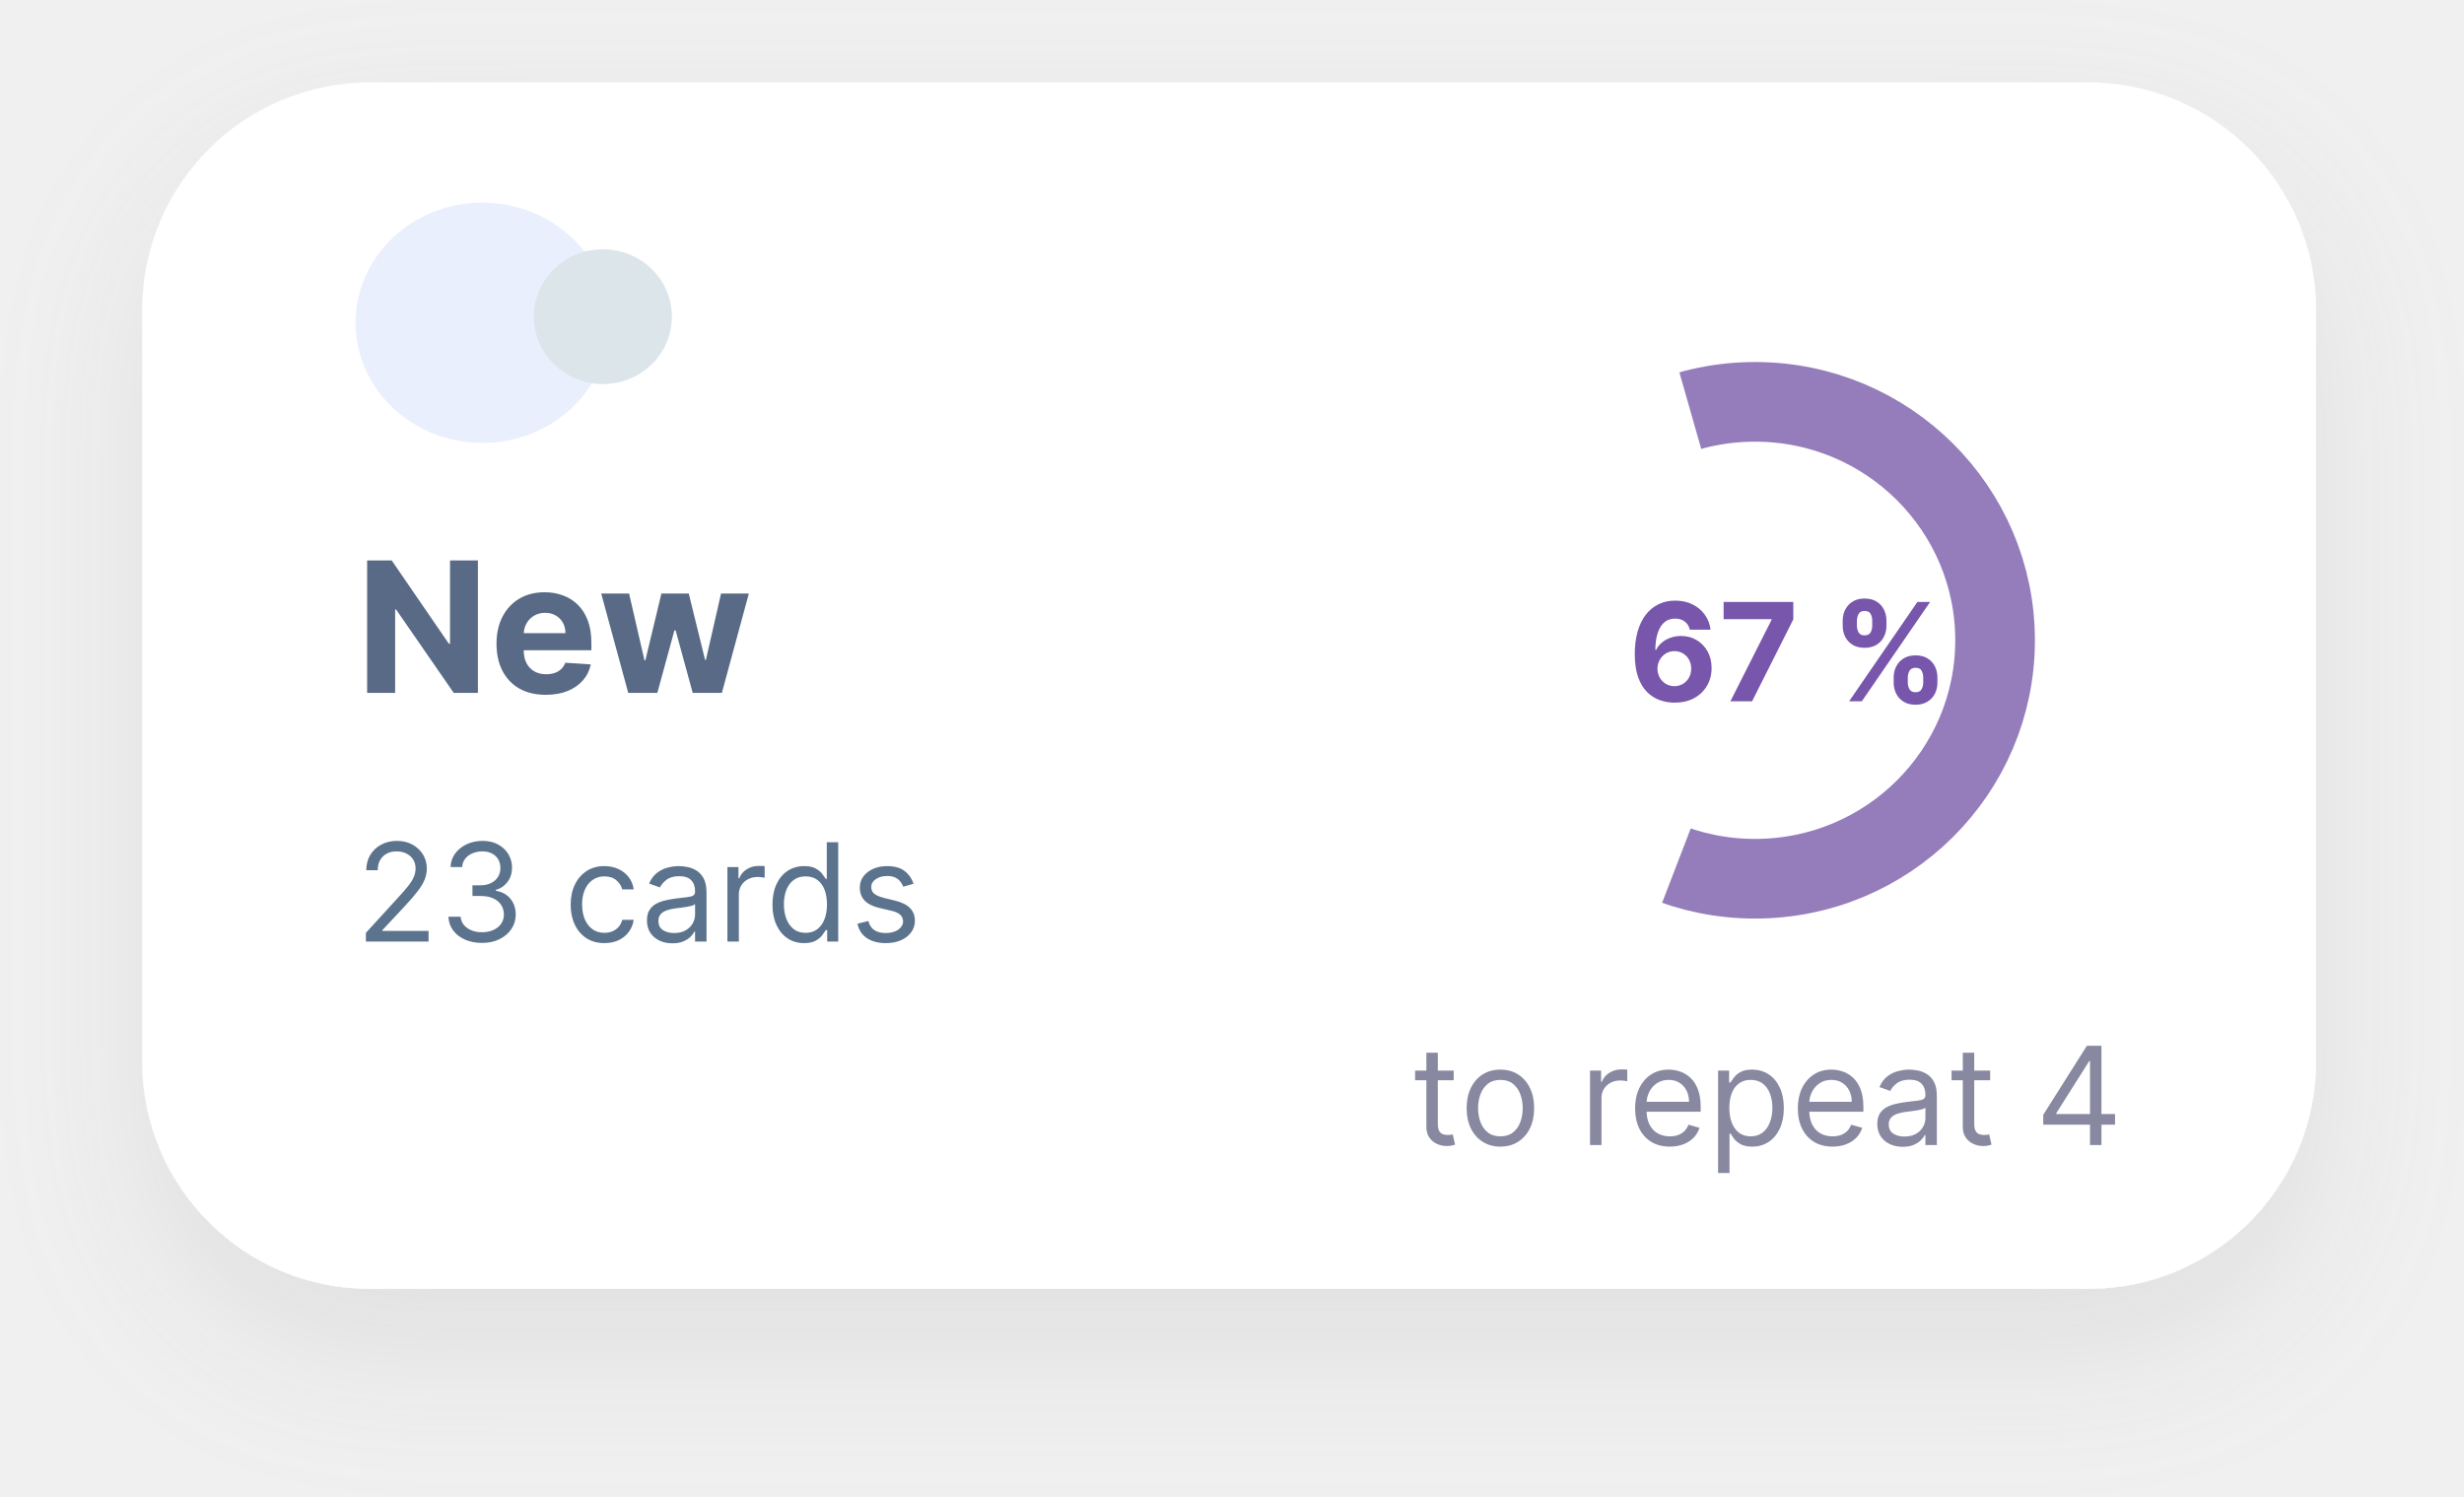
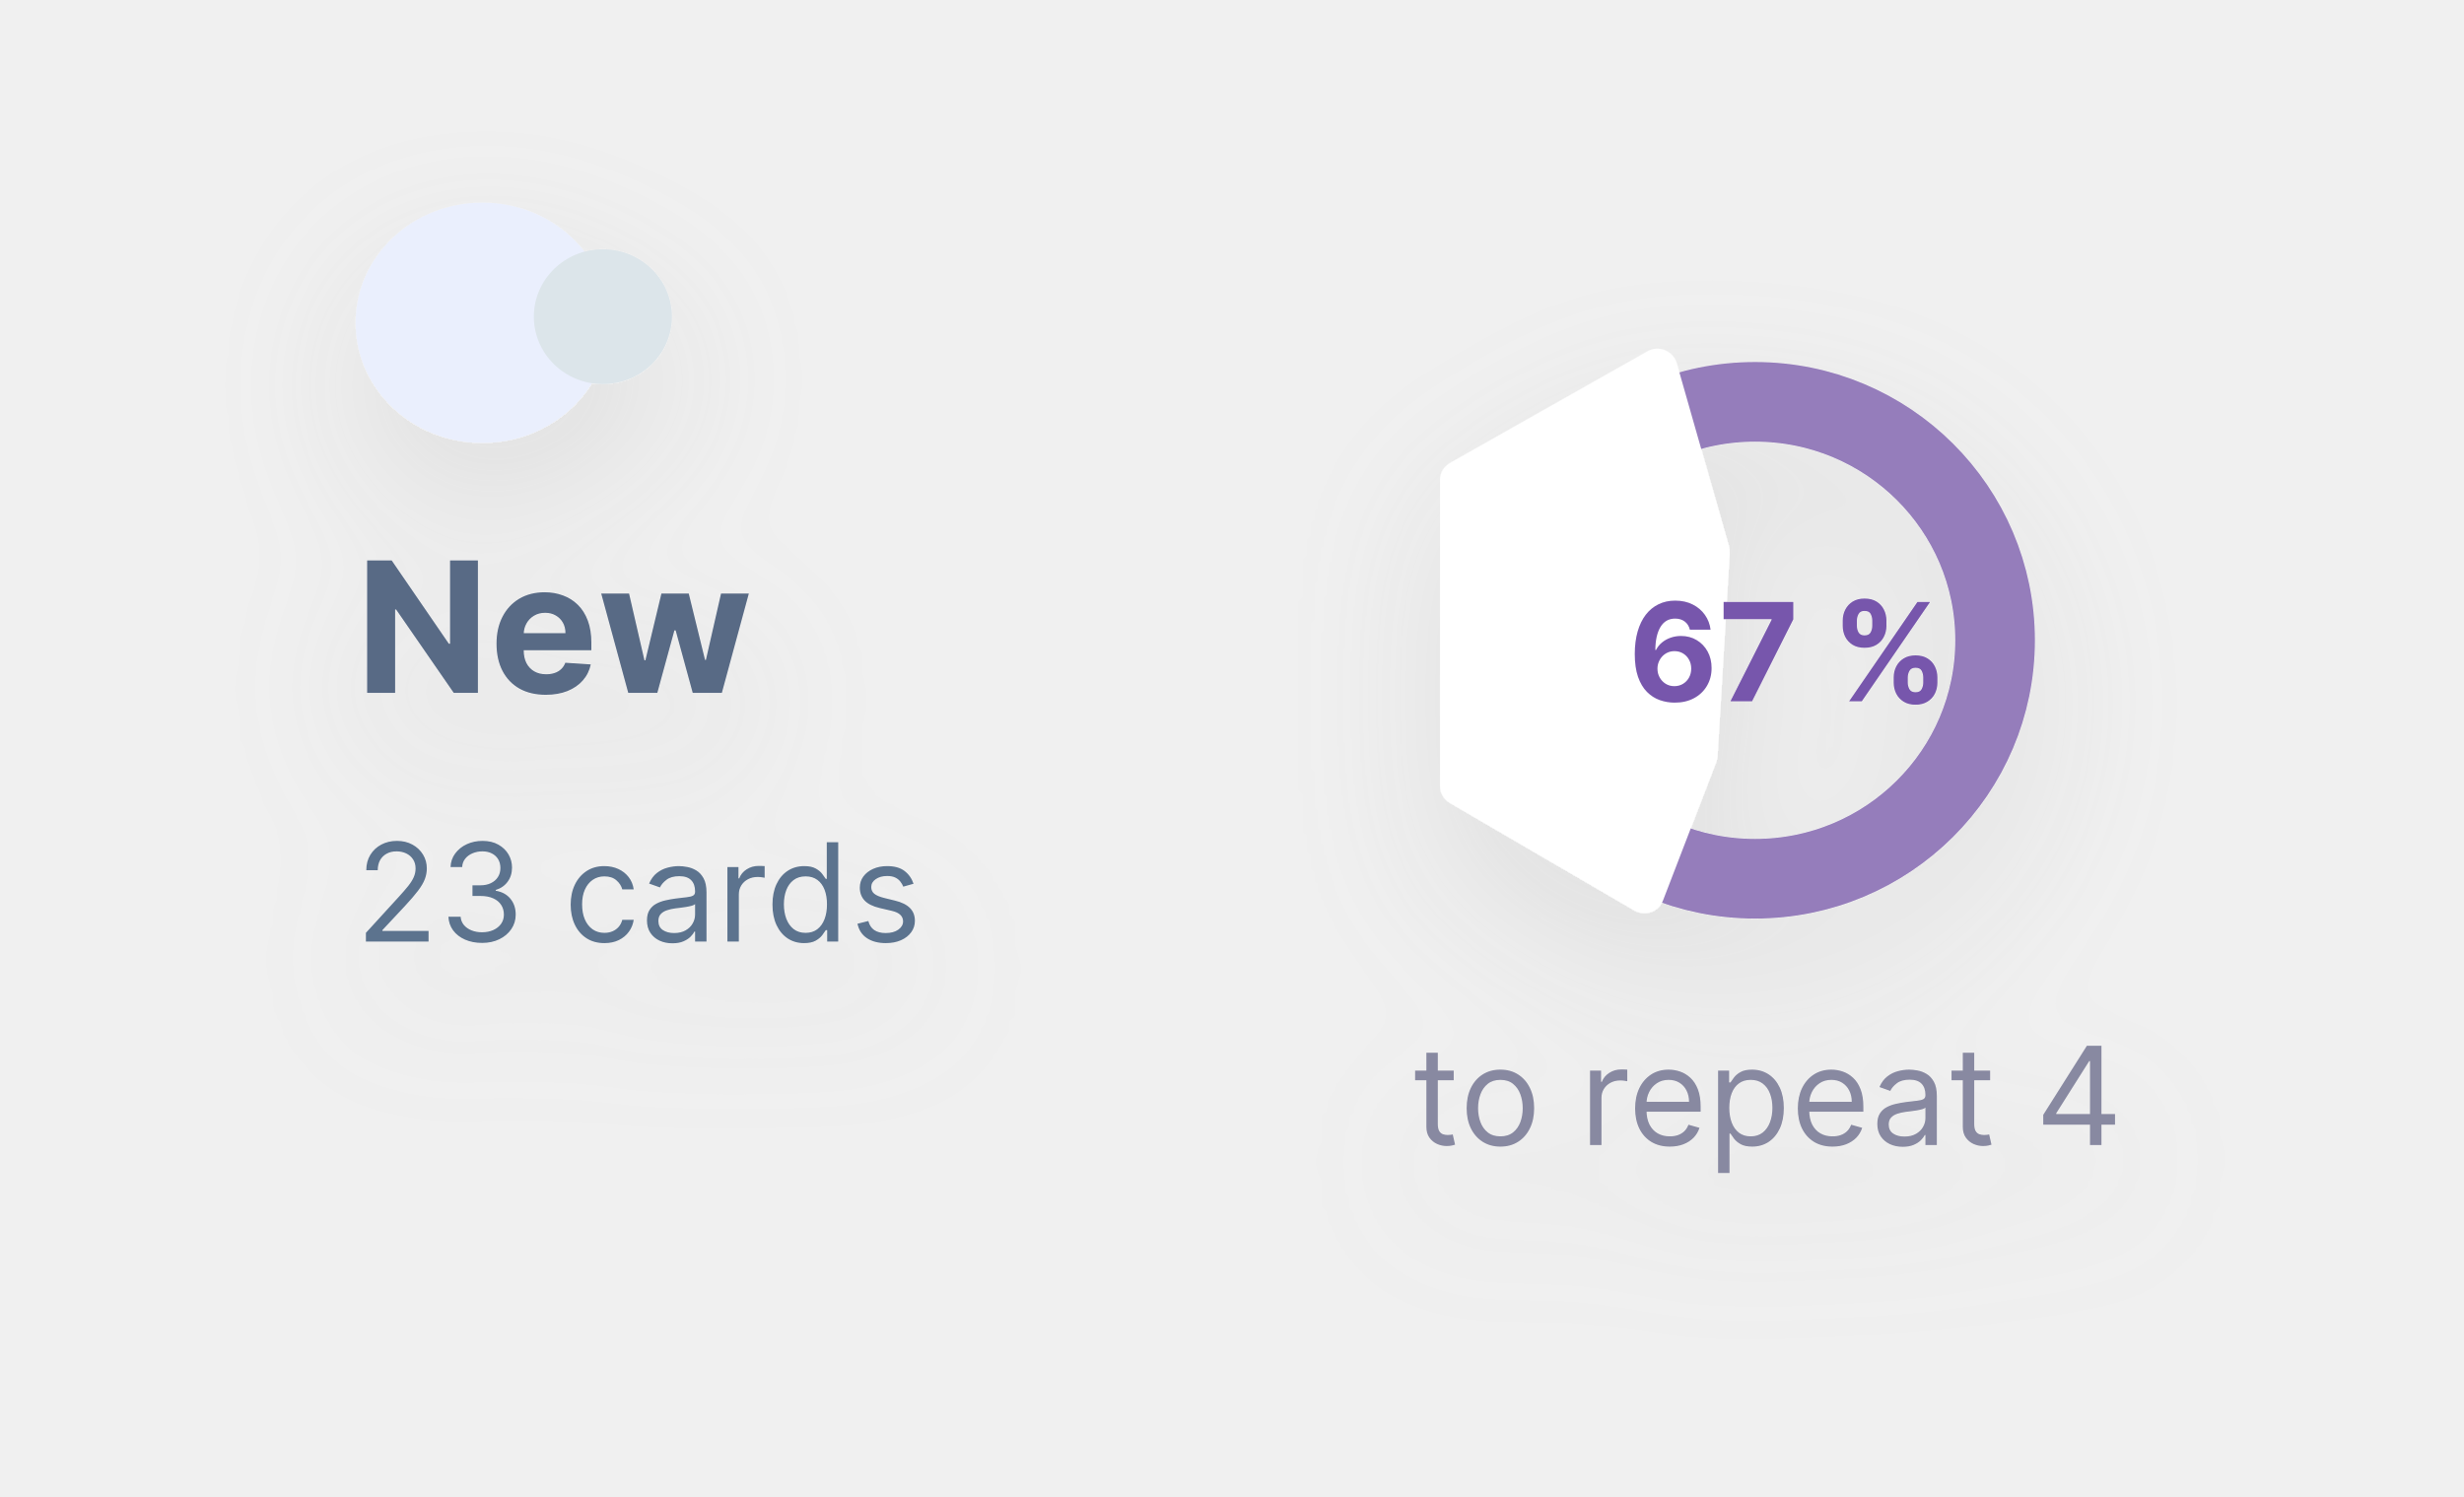
<svg xmlns="http://www.w3.org/2000/svg" width="866" height="526" viewBox="0 0 866 526" fill="none">
  <g filter="url(#filter0_d_148_168)">
-     <rect x="50" y="29" width="764" height="424" rx="80" fill="white" />
+     <rect className="element-pop" x="50" y="29" width="764" height="424" rx="80" />
    <path d="M167.966 196.991V243.536H159.466L139.216 214.241H138.875V243.536H129.034V196.991H137.67L157.761 226.263H158.17V196.991H167.966ZM191.824 244.218C188.233 244.218 185.142 243.491 182.551 242.036C179.975 240.566 177.99 238.491 176.596 235.809C175.202 233.112 174.505 229.922 174.505 226.241C174.505 222.65 175.202 219.498 176.596 216.786C177.99 214.074 179.952 211.96 182.483 210.445C185.028 208.93 188.013 208.172 191.437 208.172C193.74 208.172 195.884 208.544 197.869 209.286C199.869 210.013 201.612 211.112 203.096 212.582C204.596 214.051 205.763 215.9 206.596 218.127C207.43 220.339 207.846 222.93 207.846 225.9V228.559H178.369V222.559H198.733C198.733 221.165 198.43 219.93 197.824 218.854C197.218 217.779 196.377 216.938 195.301 216.332C194.24 215.71 193.005 215.4 191.596 215.4C190.127 215.4 188.824 215.741 187.687 216.422C186.566 217.089 185.687 217.991 185.051 219.127C184.415 220.248 184.089 221.498 184.074 222.877V228.582C184.074 230.309 184.392 231.801 185.028 233.059C185.68 234.316 186.596 235.286 187.778 235.968C188.96 236.65 190.362 236.991 191.983 236.991C193.058 236.991 194.043 236.839 194.937 236.536C195.831 236.233 196.596 235.779 197.233 235.172C197.869 234.566 198.354 233.824 198.687 232.945L207.642 233.536C207.187 235.688 206.255 237.566 204.846 239.172C203.452 240.763 201.649 242.006 199.437 242.9C197.24 243.779 194.702 244.218 191.824 244.218ZM220.801 243.536L211.301 208.627H221.096L226.505 232.082H226.824L232.46 208.627H242.074L247.801 231.945H248.096L253.415 208.627H263.187L253.71 243.536H243.46L237.46 221.582H237.028L231.028 243.536H220.801Z" fill="#586A85" />
    <path d="M128.602 330.951V327.883L140.125 315.269C141.477 313.792 142.591 312.508 143.466 311.417C144.341 310.315 144.988 309.281 145.409 308.315C145.841 307.338 146.057 306.315 146.057 305.247C146.057 304.019 145.761 302.957 145.17 302.059C144.591 301.161 143.795 300.468 142.784 299.98C141.772 299.491 140.636 299.247 139.375 299.247C138.034 299.247 136.863 299.525 135.863 300.082C134.875 300.627 134.108 301.394 133.562 302.383C133.028 303.372 132.761 304.531 132.761 305.86H128.738C128.738 303.815 129.21 302.019 130.153 300.474C131.096 298.928 132.38 297.724 134.005 296.86C135.642 295.997 137.477 295.565 139.511 295.565C141.557 295.565 143.369 295.997 144.949 296.86C146.528 297.724 147.767 298.889 148.665 300.355C149.562 301.82 150.011 303.451 150.011 305.247C150.011 306.531 149.778 307.786 149.312 309.014C148.858 310.23 148.062 311.588 146.926 313.088C145.801 314.576 144.238 316.394 142.238 318.542L134.397 326.928V327.201H150.625V330.951H128.602ZM169.46 331.428C167.21 331.428 165.204 331.042 163.443 330.269C161.693 329.497 160.301 328.423 159.267 327.048C158.244 325.661 157.687 324.053 157.596 322.224H161.892C161.983 323.349 162.369 324.32 163.051 325.139C163.733 325.945 164.625 326.57 165.727 327.014C166.829 327.457 168.051 327.678 169.392 327.678C170.892 327.678 172.221 327.417 173.38 326.894C174.54 326.372 175.449 325.644 176.108 324.713C176.767 323.781 177.096 322.701 177.096 321.474C177.096 320.19 176.778 319.059 176.142 318.082C175.505 317.093 174.574 316.32 173.346 315.764C172.119 315.207 170.619 314.928 168.846 314.928H166.051V311.178H168.846C170.233 311.178 171.449 310.928 172.494 310.428C173.551 309.928 174.375 309.224 174.966 308.315C175.568 307.406 175.869 306.338 175.869 305.11C175.869 303.928 175.608 302.9 175.085 302.025C174.562 301.15 173.824 300.468 172.869 299.98C171.926 299.491 170.812 299.247 169.528 299.247C168.324 299.247 167.187 299.468 166.119 299.911C165.062 300.343 164.199 300.974 163.528 301.803C162.858 302.622 162.494 303.61 162.437 304.769H158.346C158.415 302.94 158.966 301.338 160 299.963C161.034 298.576 162.386 297.497 164.057 296.724C165.738 295.951 167.585 295.565 169.596 295.565C171.755 295.565 173.608 296.002 175.153 296.877C176.699 297.741 177.886 298.883 178.716 300.303C179.545 301.724 179.96 303.258 179.96 304.906C179.96 306.872 179.443 308.548 178.409 309.934C177.386 311.32 175.994 312.281 174.233 312.815V313.088C176.437 313.451 178.159 314.389 179.397 315.9C180.636 317.4 181.255 319.258 181.255 321.474C181.255 323.372 180.738 325.076 179.704 326.588C178.682 328.088 177.284 329.269 175.511 330.133C173.738 330.997 171.721 331.428 169.46 331.428ZM212.432 331.497C209.977 331.497 207.863 330.917 206.091 329.758C204.318 328.599 202.954 327.002 202 324.968C201.045 322.934 200.568 320.61 200.568 317.997C200.568 315.338 201.057 312.991 202.034 310.957C203.022 308.911 204.397 307.315 206.159 306.167C207.932 305.008 210 304.428 212.363 304.428C214.204 304.428 215.863 304.769 217.341 305.451C218.818 306.133 220.028 307.088 220.971 308.315C221.915 309.542 222.5 310.974 222.727 312.61H218.704C218.397 311.417 217.716 310.36 216.659 309.44C215.613 308.508 214.204 308.042 212.432 308.042C210.863 308.042 209.488 308.451 208.307 309.269C207.136 310.076 206.221 311.218 205.562 312.695C204.915 314.161 204.591 315.883 204.591 317.86C204.591 319.883 204.909 321.644 205.545 323.144C206.193 324.644 207.102 325.809 208.272 326.639C209.454 327.468 210.841 327.883 212.432 327.883C213.477 327.883 214.426 327.701 215.278 327.338C216.13 326.974 216.852 326.451 217.443 325.769C218.034 325.088 218.454 324.269 218.704 323.315H222.727C222.5 324.86 221.937 326.252 221.04 327.491C220.153 328.718 218.977 329.695 217.511 330.423C216.057 331.139 214.363 331.497 212.432 331.497ZM236.312 331.565C234.653 331.565 233.147 331.252 231.795 330.627C230.443 329.991 229.369 329.076 228.574 327.883C227.778 326.678 227.38 325.224 227.38 323.519C227.38 322.019 227.676 320.803 228.267 319.872C228.858 318.928 229.647 318.19 230.636 317.656C231.625 317.122 232.716 316.724 233.909 316.463C235.113 316.19 236.324 315.974 237.54 315.815C239.13 315.61 240.42 315.457 241.409 315.355C242.409 315.241 243.136 315.053 243.591 314.792C244.057 314.531 244.29 314.076 244.29 313.428V313.292C244.29 311.61 243.829 310.303 242.909 309.372C242 308.44 240.619 307.974 238.767 307.974C236.846 307.974 235.341 308.394 234.25 309.235C233.159 310.076 232.392 310.974 231.949 311.928L228.13 310.565C228.812 308.974 229.721 307.735 230.858 306.849C232.005 305.951 233.255 305.326 234.608 304.974C235.971 304.61 237.312 304.428 238.63 304.428C239.471 304.428 240.437 304.531 241.528 304.735C242.63 304.928 243.693 305.332 244.716 305.945C245.75 306.559 246.608 307.485 247.29 308.724C247.971 309.963 248.312 311.622 248.312 313.701V330.951H244.29V327.406H244.085C243.812 327.974 243.358 328.582 242.721 329.23C242.085 329.877 241.238 330.428 240.182 330.883C239.125 331.338 237.835 331.565 236.312 331.565ZM236.926 327.951C238.517 327.951 239.858 327.639 240.949 327.014C242.051 326.389 242.88 325.582 243.437 324.593C244.005 323.605 244.29 322.565 244.29 321.474V317.792C244.119 317.997 243.744 318.184 243.165 318.355C242.596 318.514 241.937 318.656 241.187 318.781C240.449 318.894 239.727 318.997 239.022 319.088C238.329 319.167 237.767 319.235 237.335 319.292C236.29 319.428 235.312 319.65 234.403 319.957C233.505 320.252 232.778 320.701 232.221 321.303C231.676 321.894 231.403 322.701 231.403 323.724C231.403 325.122 231.92 326.178 232.954 326.894C234 327.599 235.324 327.951 236.926 327.951ZM255.655 330.951V304.769H259.541V308.724H259.814C260.291 307.428 261.155 306.377 262.405 305.57C263.655 304.764 265.064 304.36 266.632 304.36C266.927 304.36 267.297 304.366 267.74 304.377C268.183 304.389 268.518 304.406 268.746 304.428V308.519C268.609 308.485 268.297 308.434 267.808 308.366C267.331 308.286 266.825 308.247 266.291 308.247C265.018 308.247 263.882 308.514 262.882 309.048C261.893 309.57 261.109 310.298 260.53 311.23C259.961 312.15 259.677 313.201 259.677 314.383V330.951H255.655ZM282.603 331.497C280.422 331.497 278.496 330.945 276.825 329.843C275.155 328.73 273.848 327.161 272.905 325.139C271.961 323.105 271.49 320.701 271.49 317.928C271.49 315.178 271.961 312.792 272.905 310.769C273.848 308.747 275.16 307.184 276.842 306.082C278.524 304.98 280.467 304.428 282.672 304.428C284.376 304.428 285.723 304.713 286.711 305.281C287.711 305.838 288.473 306.474 288.996 307.19C289.53 307.894 289.944 308.474 290.24 308.928H290.581V296.042H294.603V330.951H290.717V326.928H290.24C289.944 327.406 289.524 328.008 288.978 328.735C288.433 329.451 287.655 330.093 286.643 330.661C285.632 331.218 284.285 331.497 282.603 331.497ZM283.149 327.883C284.763 327.883 286.126 327.463 287.24 326.622C288.353 325.769 289.2 324.593 289.78 323.093C290.359 321.582 290.649 319.838 290.649 317.86C290.649 315.906 290.365 314.195 289.797 312.73C289.228 311.252 288.388 310.105 287.274 309.286C286.16 308.457 284.785 308.042 283.149 308.042C281.444 308.042 280.024 308.48 278.888 309.355C277.763 310.218 276.916 311.394 276.348 312.883C275.791 314.36 275.513 316.019 275.513 317.86C275.513 319.724 275.797 321.417 276.365 322.94C276.944 324.451 277.797 325.656 278.922 326.553C280.058 327.44 281.467 327.883 283.149 327.883ZM321.075 310.633L317.461 311.656C317.234 311.053 316.899 310.468 316.456 309.9C316.024 309.32 315.433 308.843 314.683 308.468C313.933 308.093 312.973 307.906 311.802 307.906C310.2 307.906 308.865 308.275 307.797 309.014C306.74 309.741 306.211 310.667 306.211 311.792C306.211 312.792 306.575 313.582 307.302 314.161C308.03 314.741 309.166 315.224 310.711 315.61L314.598 316.565C316.939 317.133 318.683 318.002 319.831 319.173C320.978 320.332 321.552 321.826 321.552 323.656C321.552 325.156 321.121 326.497 320.257 327.678C319.405 328.86 318.211 329.792 316.677 330.474C315.143 331.156 313.359 331.497 311.325 331.497C308.655 331.497 306.444 330.917 304.694 329.758C302.944 328.599 301.836 326.906 301.371 324.678L305.189 323.724C305.552 325.133 306.24 326.19 307.251 326.894C308.274 327.599 309.609 327.951 311.257 327.951C313.132 327.951 314.621 327.553 315.723 326.758C316.836 325.951 317.393 324.985 317.393 323.86C317.393 322.951 317.075 322.19 316.439 321.576C315.802 320.951 314.825 320.485 313.507 320.178L309.143 319.156C306.746 318.588 304.984 317.707 303.859 316.514C302.746 315.309 302.189 313.803 302.189 311.997C302.189 310.519 302.603 309.213 303.433 308.076C304.274 306.94 305.416 306.048 306.859 305.4C308.314 304.752 309.961 304.428 311.802 304.428C314.393 304.428 316.427 304.997 317.905 306.133C319.393 307.269 320.45 308.769 321.075 310.633Z" fill="#5C738E" />
    <path d="M510.926 376.298V379.707H497.358V376.298H510.926ZM501.313 370.025H505.335V394.979C505.335 396.116 505.5 396.968 505.83 397.536C506.171 398.093 506.602 398.468 507.125 398.661C507.659 398.843 508.222 398.934 508.813 398.934C509.256 398.934 509.619 398.911 509.904 398.866C510.188 398.809 510.415 398.764 510.585 398.729L511.404 402.343C511.131 402.445 510.75 402.548 510.262 402.65C509.773 402.764 509.154 402.82 508.404 402.82C507.267 402.82 506.154 402.576 505.063 402.087C503.983 401.599 503.085 400.854 502.369 399.854C501.665 398.854 501.313 397.593 501.313 396.07V370.025ZM527.333 403.025C524.969 403.025 522.895 402.462 521.111 401.337C519.338 400.212 517.952 398.639 516.952 396.616C515.963 394.593 515.469 392.229 515.469 389.525C515.469 386.798 515.963 384.417 516.952 382.383C517.952 380.349 519.338 378.769 521.111 377.644C522.895 376.519 524.969 375.957 527.333 375.957C529.696 375.957 531.764 376.519 533.537 377.644C535.321 378.769 536.708 380.349 537.696 382.383C538.696 384.417 539.196 386.798 539.196 389.525C539.196 392.229 538.696 394.593 537.696 396.616C536.708 398.639 535.321 400.212 533.537 401.337C531.764 402.462 529.696 403.025 527.333 403.025ZM527.333 399.411C529.128 399.411 530.605 398.951 531.764 398.031C532.923 397.11 533.781 395.9 534.338 394.4C534.895 392.9 535.173 391.275 535.173 389.525C535.173 387.775 534.895 386.144 534.338 384.633C533.781 383.122 532.923 381.9 531.764 380.968C530.605 380.036 529.128 379.57 527.333 379.57C525.537 379.57 524.06 380.036 522.901 380.968C521.742 381.9 520.884 383.122 520.327 384.633C519.77 386.144 519.492 387.775 519.492 389.525C519.492 391.275 519.77 392.9 520.327 394.4C520.884 395.9 521.742 397.11 522.901 398.031C524.06 398.951 525.537 399.411 527.333 399.411ZM558.837 402.479V376.298H562.723V380.252H562.996C563.473 378.957 564.337 377.906 565.587 377.099C566.837 376.292 568.246 375.889 569.814 375.889C570.11 375.889 570.479 375.894 570.922 375.906C571.365 375.917 571.7 375.934 571.928 375.957V380.048C571.791 380.014 571.479 379.962 570.99 379.894C570.513 379.815 570.007 379.775 569.473 379.775C568.2 379.775 567.064 380.042 566.064 380.576C565.075 381.099 564.291 381.826 563.712 382.758C563.144 383.678 562.86 384.729 562.86 385.911V402.479H558.837ZM586.877 403.025C584.354 403.025 582.178 402.468 580.348 401.354C578.53 400.229 577.127 398.661 576.138 396.65C575.161 394.627 574.672 392.275 574.672 389.593C574.672 386.911 575.161 384.548 576.138 382.502C577.127 380.445 578.502 378.843 580.263 377.695C582.036 376.536 584.104 375.957 586.467 375.957C587.831 375.957 589.178 376.184 590.507 376.639C591.837 377.093 593.047 377.832 594.138 378.854C595.229 379.866 596.098 381.207 596.746 382.877C597.394 384.548 597.717 386.604 597.717 389.048V390.752H577.536V387.275H593.627C593.627 385.798 593.331 384.479 592.74 383.32C592.161 382.161 591.331 381.247 590.252 380.576C589.183 379.906 587.922 379.57 586.467 379.57C584.865 379.57 583.479 379.968 582.308 380.764C581.149 381.548 580.257 382.57 579.632 383.832C579.007 385.093 578.695 386.445 578.695 387.889V390.207C578.695 392.184 579.036 393.86 579.717 395.235C580.411 396.599 581.371 397.639 582.598 398.354C583.825 399.059 585.252 399.411 586.877 399.411C587.933 399.411 588.888 399.264 589.74 398.968C590.604 398.661 591.348 398.207 591.973 397.604C592.598 396.991 593.081 396.229 593.422 395.32L597.308 396.411C596.899 397.729 596.212 398.889 595.246 399.889C594.28 400.877 593.087 401.65 591.666 402.207C590.246 402.752 588.649 403.025 586.877 403.025ZM603.837 412.298V376.298H607.723V380.457H608.2C608.496 380.002 608.905 379.423 609.428 378.718C609.962 378.002 610.723 377.366 611.712 376.809C612.712 376.241 614.064 375.957 615.769 375.957C617.973 375.957 619.916 376.508 621.598 377.61C623.28 378.712 624.592 380.275 625.536 382.298C626.479 384.32 626.95 386.707 626.95 389.457C626.95 392.229 626.479 394.633 625.536 396.667C624.592 398.69 623.286 400.258 621.615 401.372C619.945 402.474 618.019 403.025 615.837 403.025C614.155 403.025 612.808 402.747 611.797 402.19C610.786 401.622 610.007 400.979 609.462 400.264C608.916 399.536 608.496 398.934 608.2 398.457H607.86V412.298H603.837ZM607.791 389.389C607.791 391.366 608.081 393.11 608.661 394.622C609.24 396.122 610.087 397.298 611.2 398.15C612.314 398.991 613.678 399.411 615.291 399.411C616.973 399.411 618.377 398.968 619.502 398.082C620.638 397.184 621.49 395.979 622.058 394.468C622.638 392.945 622.928 391.252 622.928 389.389C622.928 387.548 622.644 385.889 622.075 384.411C621.519 382.923 620.672 381.747 619.536 380.883C618.411 380.008 616.996 379.57 615.291 379.57C613.655 379.57 612.28 379.985 611.166 380.815C610.053 381.633 609.212 382.781 608.644 384.258C608.075 385.724 607.791 387.434 607.791 389.389ZM644.064 403.025C641.541 403.025 639.365 402.468 637.536 401.354C635.717 400.229 634.314 398.661 633.325 396.65C632.348 394.627 631.86 392.275 631.86 389.593C631.86 386.911 632.348 384.548 633.325 382.502C634.314 380.445 635.689 378.843 637.45 377.695C639.223 376.536 641.291 375.957 643.655 375.957C645.019 375.957 646.365 376.184 647.695 376.639C649.024 377.093 650.235 377.832 651.325 378.854C652.416 379.866 653.286 381.207 653.933 382.877C654.581 384.548 654.905 386.604 654.905 389.048V390.752H634.723V387.275H650.814C650.814 385.798 650.519 384.479 649.928 383.32C649.348 382.161 648.519 381.247 647.439 380.576C646.371 379.906 645.11 379.57 643.655 379.57C642.053 379.57 640.666 379.968 639.496 380.764C638.337 381.548 637.445 382.57 636.82 383.832C636.195 385.093 635.882 386.445 635.882 387.889V390.207C635.882 392.184 636.223 393.86 636.905 395.235C637.598 396.599 638.558 397.639 639.786 398.354C641.013 399.059 642.439 399.411 644.064 399.411C645.121 399.411 646.075 399.264 646.928 398.968C647.791 398.661 648.536 398.207 649.161 397.604C649.786 396.991 650.269 396.229 650.61 395.32L654.496 396.411C654.087 397.729 653.399 398.889 652.433 399.889C651.467 400.877 650.274 401.65 648.854 402.207C647.433 402.752 645.837 403.025 644.064 403.025ZM668.729 403.093C667.07 403.093 665.564 402.781 664.212 402.156C662.86 401.519 661.786 400.604 660.99 399.411C660.195 398.207 659.797 396.752 659.797 395.048C659.797 393.548 660.092 392.332 660.683 391.4C661.274 390.457 662.064 389.718 663.053 389.184C664.041 388.65 665.132 388.252 666.325 387.991C667.53 387.718 668.74 387.502 669.956 387.343C671.547 387.139 672.837 386.985 673.825 386.883C674.825 386.769 675.553 386.582 676.007 386.32C676.473 386.059 676.706 385.604 676.706 384.957V384.82C676.706 383.139 676.246 381.832 675.325 380.9C674.416 379.968 673.036 379.502 671.183 379.502C669.263 379.502 667.757 379.923 666.666 380.764C665.575 381.604 664.808 382.502 664.365 383.457L660.547 382.093C661.229 380.502 662.138 379.264 663.274 378.377C664.422 377.479 665.672 376.854 667.024 376.502C668.388 376.139 669.729 375.957 671.047 375.957C671.888 375.957 672.854 376.059 673.945 376.264C675.047 376.457 676.11 376.86 677.132 377.474C678.166 378.087 679.024 379.014 679.706 380.252C680.388 381.491 680.729 383.15 680.729 385.229V402.479H676.706V398.934H676.502C676.229 399.502 675.774 400.11 675.138 400.758C674.502 401.406 673.655 401.957 672.598 402.411C671.541 402.866 670.252 403.093 668.729 403.093ZM669.342 399.479C670.933 399.479 672.274 399.167 673.365 398.542C674.467 397.917 675.297 397.11 675.854 396.122C676.422 395.133 676.706 394.093 676.706 393.002V389.32C676.536 389.525 676.161 389.712 675.581 389.883C675.013 390.042 674.354 390.184 673.604 390.309C672.865 390.423 672.144 390.525 671.439 390.616C670.746 390.695 670.183 390.764 669.752 390.82C668.706 390.957 667.729 391.178 666.82 391.485C665.922 391.781 665.195 392.229 664.638 392.832C664.092 393.423 663.82 394.229 663.82 395.252C663.82 396.65 664.337 397.707 665.371 398.423C666.416 399.127 667.74 399.479 669.342 399.479ZM699.458 376.298V379.707H685.889V376.298H699.458ZM689.844 370.025H693.867V394.979C693.867 396.116 694.031 396.968 694.361 397.536C694.702 398.093 695.134 398.468 695.656 398.661C696.19 398.843 696.753 398.934 697.344 398.934C697.787 398.934 698.151 398.911 698.435 398.866C698.719 398.809 698.946 398.764 699.117 398.729L699.935 402.343C699.662 402.445 699.281 402.548 698.793 402.65C698.304 402.764 697.685 402.82 696.935 402.82C695.798 402.82 694.685 402.576 693.594 402.087C692.514 401.599 691.617 400.854 690.901 399.854C690.196 398.854 689.844 397.593 689.844 396.07V370.025ZM718.122 395.32V391.843L733.463 367.57H735.986V372.957H734.281L722.69 391.298V391.57H743.35V395.32H718.122ZM734.554 402.479V394.264V392.644V367.57H738.577V402.479H734.554Z" fill="#8889A1" />
    <ellipse cx="169.54" cy="113.455" rx="44.552" ry="42.228" fill="#EAEFFD" />
    <ellipse cx="211.887" cy="111.301" rx="24.261" ry="23.699" fill="#DCE5EA" />
    <path d="M701.192 225.057C701.192 271.271 663.494 308.87 616.824 308.87C570.155 308.87 532.457 271.271 532.457 225.057C532.457 178.843 570.155 141.244 616.824 141.244C663.494 141.244 701.192 178.843 701.192 225.057Z" stroke="#957DBB" stroke-width="28" />
    <path d="M506.106 168.737C506.106 166.257 507.437 163.979 509.6 162.756L579.031 123.487C582.999 121.242 588.082 123.332 589.334 127.724L607.677 192.032C607.893 192.786 607.978 193.569 607.932 194.348L603.655 265.791C603.612 266.496 603.462 267.189 603.209 267.847L584.468 316.545C582.93 320.54 578.133 322.18 574.381 319.994L509.625 282.262C507.448 280.993 506.106 278.677 506.106 276.186L506.106 168.737Z" fill="white" />
    <path d="M588.5 246.973C586.704 246.962 584.971 246.661 583.301 246.07C581.642 245.479 580.153 244.519 578.835 243.189C577.517 241.86 576.471 240.098 575.699 237.905C574.937 235.712 574.557 233.019 574.557 229.826C574.568 226.894 574.903 224.275 575.562 221.968C576.233 219.65 577.187 217.684 578.426 216.07C579.676 214.456 581.17 213.229 582.909 212.388C584.647 211.536 586.596 211.11 588.755 211.11C591.085 211.11 593.142 211.564 594.926 212.473C596.71 213.371 598.142 214.593 599.221 216.138C600.312 217.684 600.971 219.417 601.199 221.337H593.92C593.636 220.121 593.04 219.167 592.13 218.473C591.221 217.78 590.096 217.434 588.755 217.434C586.483 217.434 584.755 218.422 583.574 220.4C582.403 222.377 581.807 225.064 581.784 228.462H582.022C582.545 227.428 583.25 226.547 584.136 225.82C585.034 225.081 586.051 224.519 587.187 224.132C588.335 223.735 589.545 223.536 590.818 223.536C592.886 223.536 594.727 224.025 596.341 225.002C597.954 225.968 599.227 227.297 600.159 228.99C601.091 230.684 601.557 232.621 601.557 234.803C601.557 237.167 601.005 239.269 599.903 241.11C598.812 242.951 597.284 244.394 595.318 245.439C593.363 246.473 591.091 246.985 588.5 246.973ZM588.466 241.178C589.602 241.178 590.619 240.905 591.517 240.36C592.415 239.814 593.119 239.076 593.63 238.144C594.142 237.212 594.397 236.167 594.397 235.007C594.397 233.848 594.142 232.809 593.63 231.888C593.13 230.968 592.437 230.235 591.551 229.689C590.665 229.144 589.653 228.871 588.517 228.871C587.665 228.871 586.875 229.03 586.147 229.348C585.432 229.667 584.801 230.11 584.255 230.678C583.721 231.246 583.301 231.905 582.994 232.655C582.687 233.394 582.534 234.184 582.534 235.025C582.534 236.15 582.79 237.178 583.301 238.11C583.824 239.042 584.528 239.786 585.415 240.343C586.312 240.9 587.329 241.178 588.466 241.178ZM608.17 246.496L622.642 217.86V217.621H605.784V211.587H630.278V217.706L615.79 246.496H608.17ZM665.554 239.951V238.11C665.554 236.712 665.849 235.428 666.44 234.257C667.042 233.076 667.912 232.132 669.048 231.428C670.196 230.712 671.593 230.354 673.241 230.354C674.912 230.354 676.315 230.706 677.451 231.411C678.599 232.115 679.463 233.059 680.042 234.24C680.633 235.411 680.929 236.701 680.929 238.11V239.951C680.929 241.348 680.633 242.638 680.042 243.82C679.451 244.99 678.582 245.928 677.434 246.632C676.287 247.348 674.889 247.706 673.241 247.706C671.571 247.706 670.167 247.348 669.031 246.632C667.895 245.928 667.031 244.99 666.44 243.82C665.849 242.638 665.554 241.348 665.554 239.951ZM670.514 238.11V239.951C670.514 240.757 670.707 241.519 671.093 242.235C671.491 242.951 672.207 243.309 673.241 243.309C674.275 243.309 674.98 242.956 675.355 242.252C675.741 241.547 675.934 240.78 675.934 239.951V238.11C675.934 237.28 675.753 236.507 675.389 235.792C675.025 235.076 674.309 234.718 673.241 234.718C672.218 234.718 671.508 235.076 671.111 235.792C670.713 236.507 670.514 237.28 670.514 238.11ZM647.639 219.973V218.132C647.639 216.723 647.94 215.434 648.542 214.263C649.145 213.081 650.014 212.138 651.15 211.434C652.298 210.729 653.684 210.377 655.309 210.377C656.991 210.377 658.4 210.729 659.537 211.434C660.673 212.138 661.537 213.081 662.128 214.263C662.718 215.434 663.014 216.723 663.014 218.132V219.973C663.014 221.382 662.713 222.672 662.111 223.843C661.52 225.013 660.65 225.951 659.503 226.655C658.366 227.348 656.968 227.695 655.309 227.695C653.65 227.695 652.247 227.343 651.099 226.638C649.963 225.922 649.099 224.985 648.508 223.826C647.929 222.655 647.639 221.371 647.639 219.973ZM652.633 218.132V219.973C652.633 220.803 652.826 221.57 653.213 222.275C653.611 222.979 654.309 223.331 655.309 223.331C656.355 223.331 657.065 222.979 657.44 222.275C657.826 221.57 658.02 220.803 658.02 219.973V218.132C658.02 217.303 657.838 216.53 657.474 215.814C657.111 215.098 656.389 214.74 655.309 214.74C654.298 214.74 653.599 215.104 653.213 215.831C652.826 216.559 652.633 217.326 652.633 218.132ZM649.889 246.496L673.889 211.587H678.355L654.355 246.496H649.889Z" fill="#7756AC" />
  </g>
  <defs>
    <filter id="filter0_d_148_168" x="0" y="0" width="866" height="526" filterUnits="userSpaceOnUse" color-interpolation-filters="sRGB">
      <feFlood flood-opacity="0" result="BackgroundImageFix" />
      <feColorMatrix in="SourceAlpha" type="matrix" values="0 0 0 0 0 0 0 0 0 0 0 0 0 0 0 0 0 0 127 0" result="hardAlpha" />
      <feOffset dx="1" dy="22" />
      <feGaussianBlur stdDeviation="25.5" />
      <feComposite in2="hardAlpha" operator="out" />
      <feColorMatrix type="matrix" values="0 0 0 0 0.517 0 0 0 0 0.517 0 0 0 0 0.517 0 0 0 0.15 0" />
      <feBlend mode="normal" in2="BackgroundImageFix" result="effect1_dropShadow_148_168" />
      <feBlend mode="normal" in="SourceGraphic" in2="effect1_dropShadow_148_168" result="shape" />
    </filter>
  </defs>
</svg>
